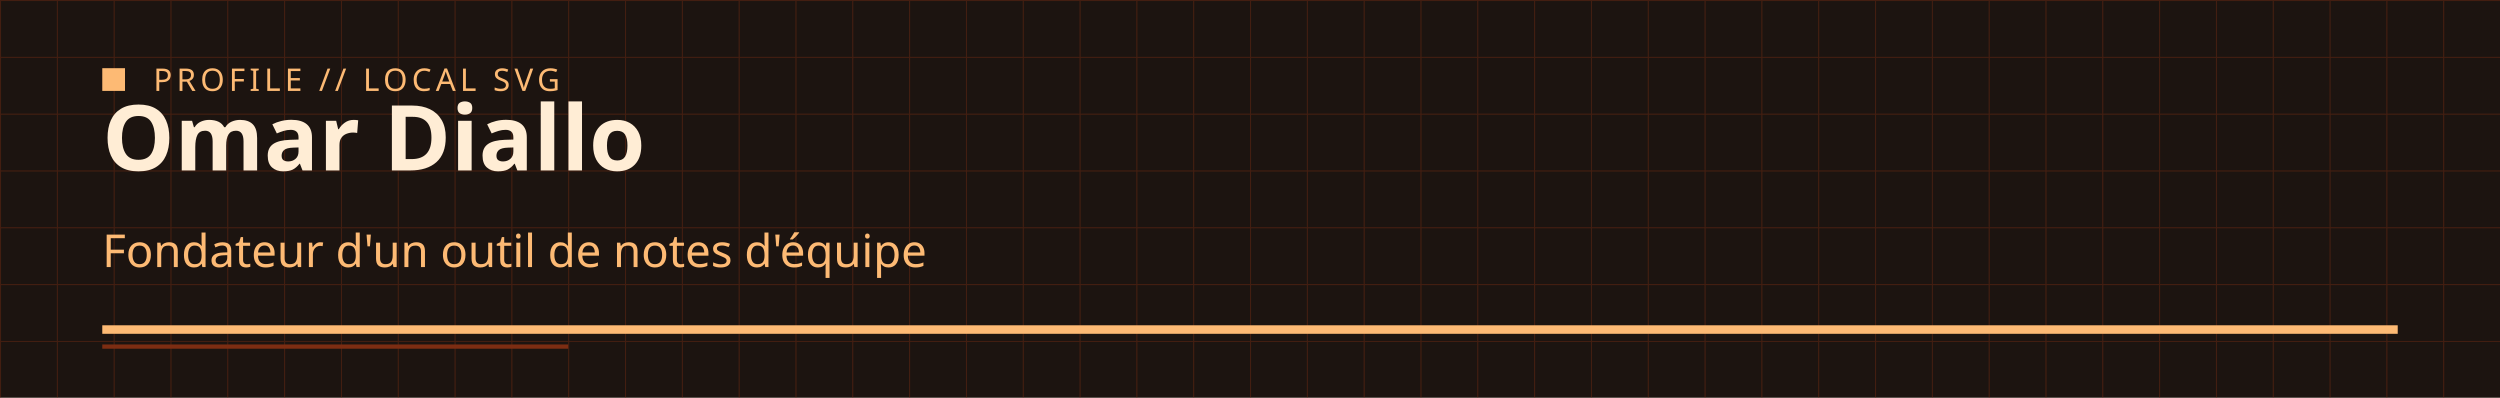
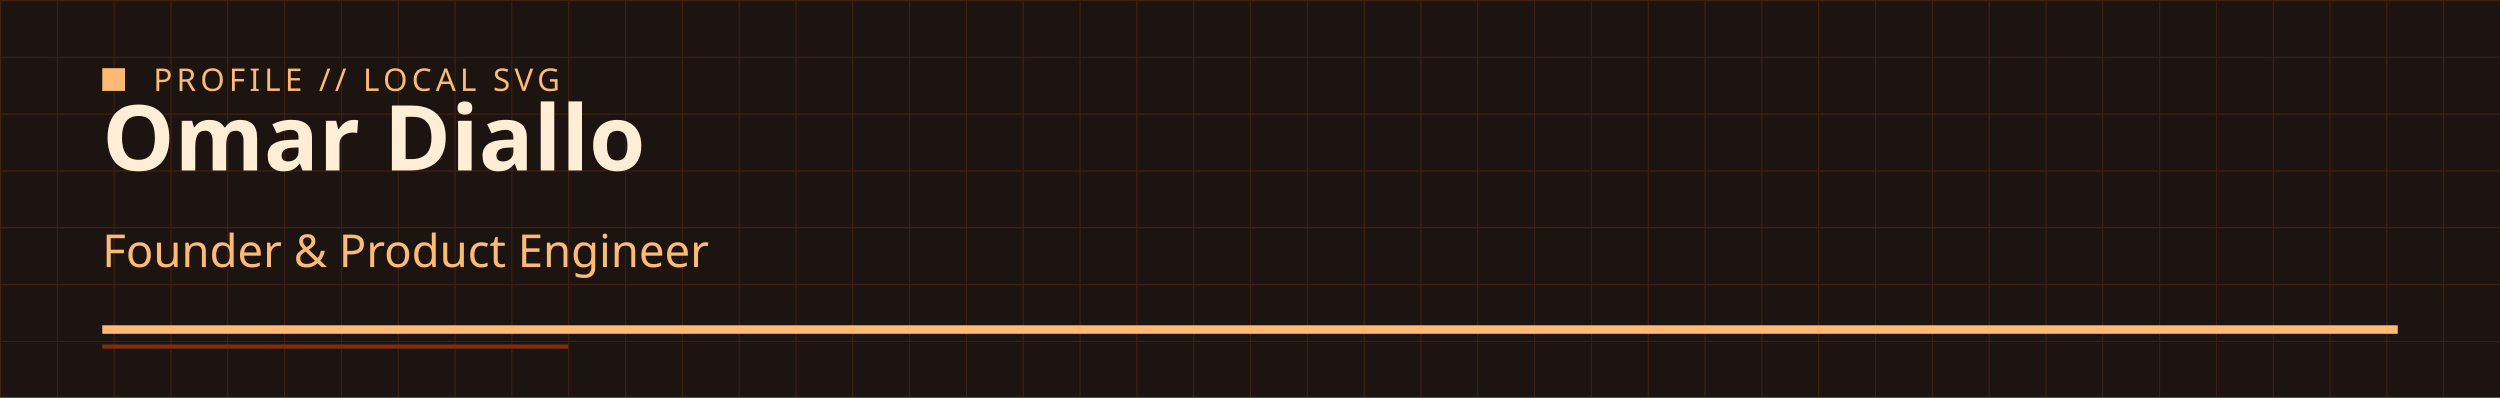
<svg xmlns="http://www.w3.org/2000/svg" width="880" height="140" viewBox="0 0 880 140" role="img">
  <defs>
    <pattern id="grid" width="20" height="20" patternUnits="userSpaceOnUse">
      <path d="M 20 0 L 0 0 0 20" fill="none" stroke="#7c2d12" stroke-width="0.75" opacity="0.4" />
    </pattern>
  </defs>
  <rect width="880" height="140" fill="#1c1410" />
  <rect width="880" height="140" fill="url(#grid)" />
  <rect x="36" y="24" width="8" height="8" fill="#fdba74" />
  <text x="54" y="32" fill="#fdba74" font-family="ui-sans-serif, system-ui, sans-serif" font-size="11" letter-spacing="1.5">PROFILE // LOCAL SVG</text>
  <text x="36" y="60" fill="#ffedd5" font-family="ui-sans-serif, system-ui, sans-serif" font-size="32" font-weight="bold">Omar Diallo</text>
-   <text x="36" y="94" fill="#fdba74" font-family="ui-sans-serif, system-ui, sans-serif" font-size="16">Fondateur d'un outil de notes d'équipe</text>
+   <text x="36" y="94" fill="#fdba74" font-family="ui-sans-serif, system-ui, sans-serif" font-size="16">Founder &amp; Product Engineer</text>
  <line x1="36" y1="116" x2="844" y2="116" stroke="#fdba74" stroke-width="3" />
  <line x1="36" y1="122" x2="200" y2="122" stroke="#7c2d12" stroke-width="1.5" />
</svg>
